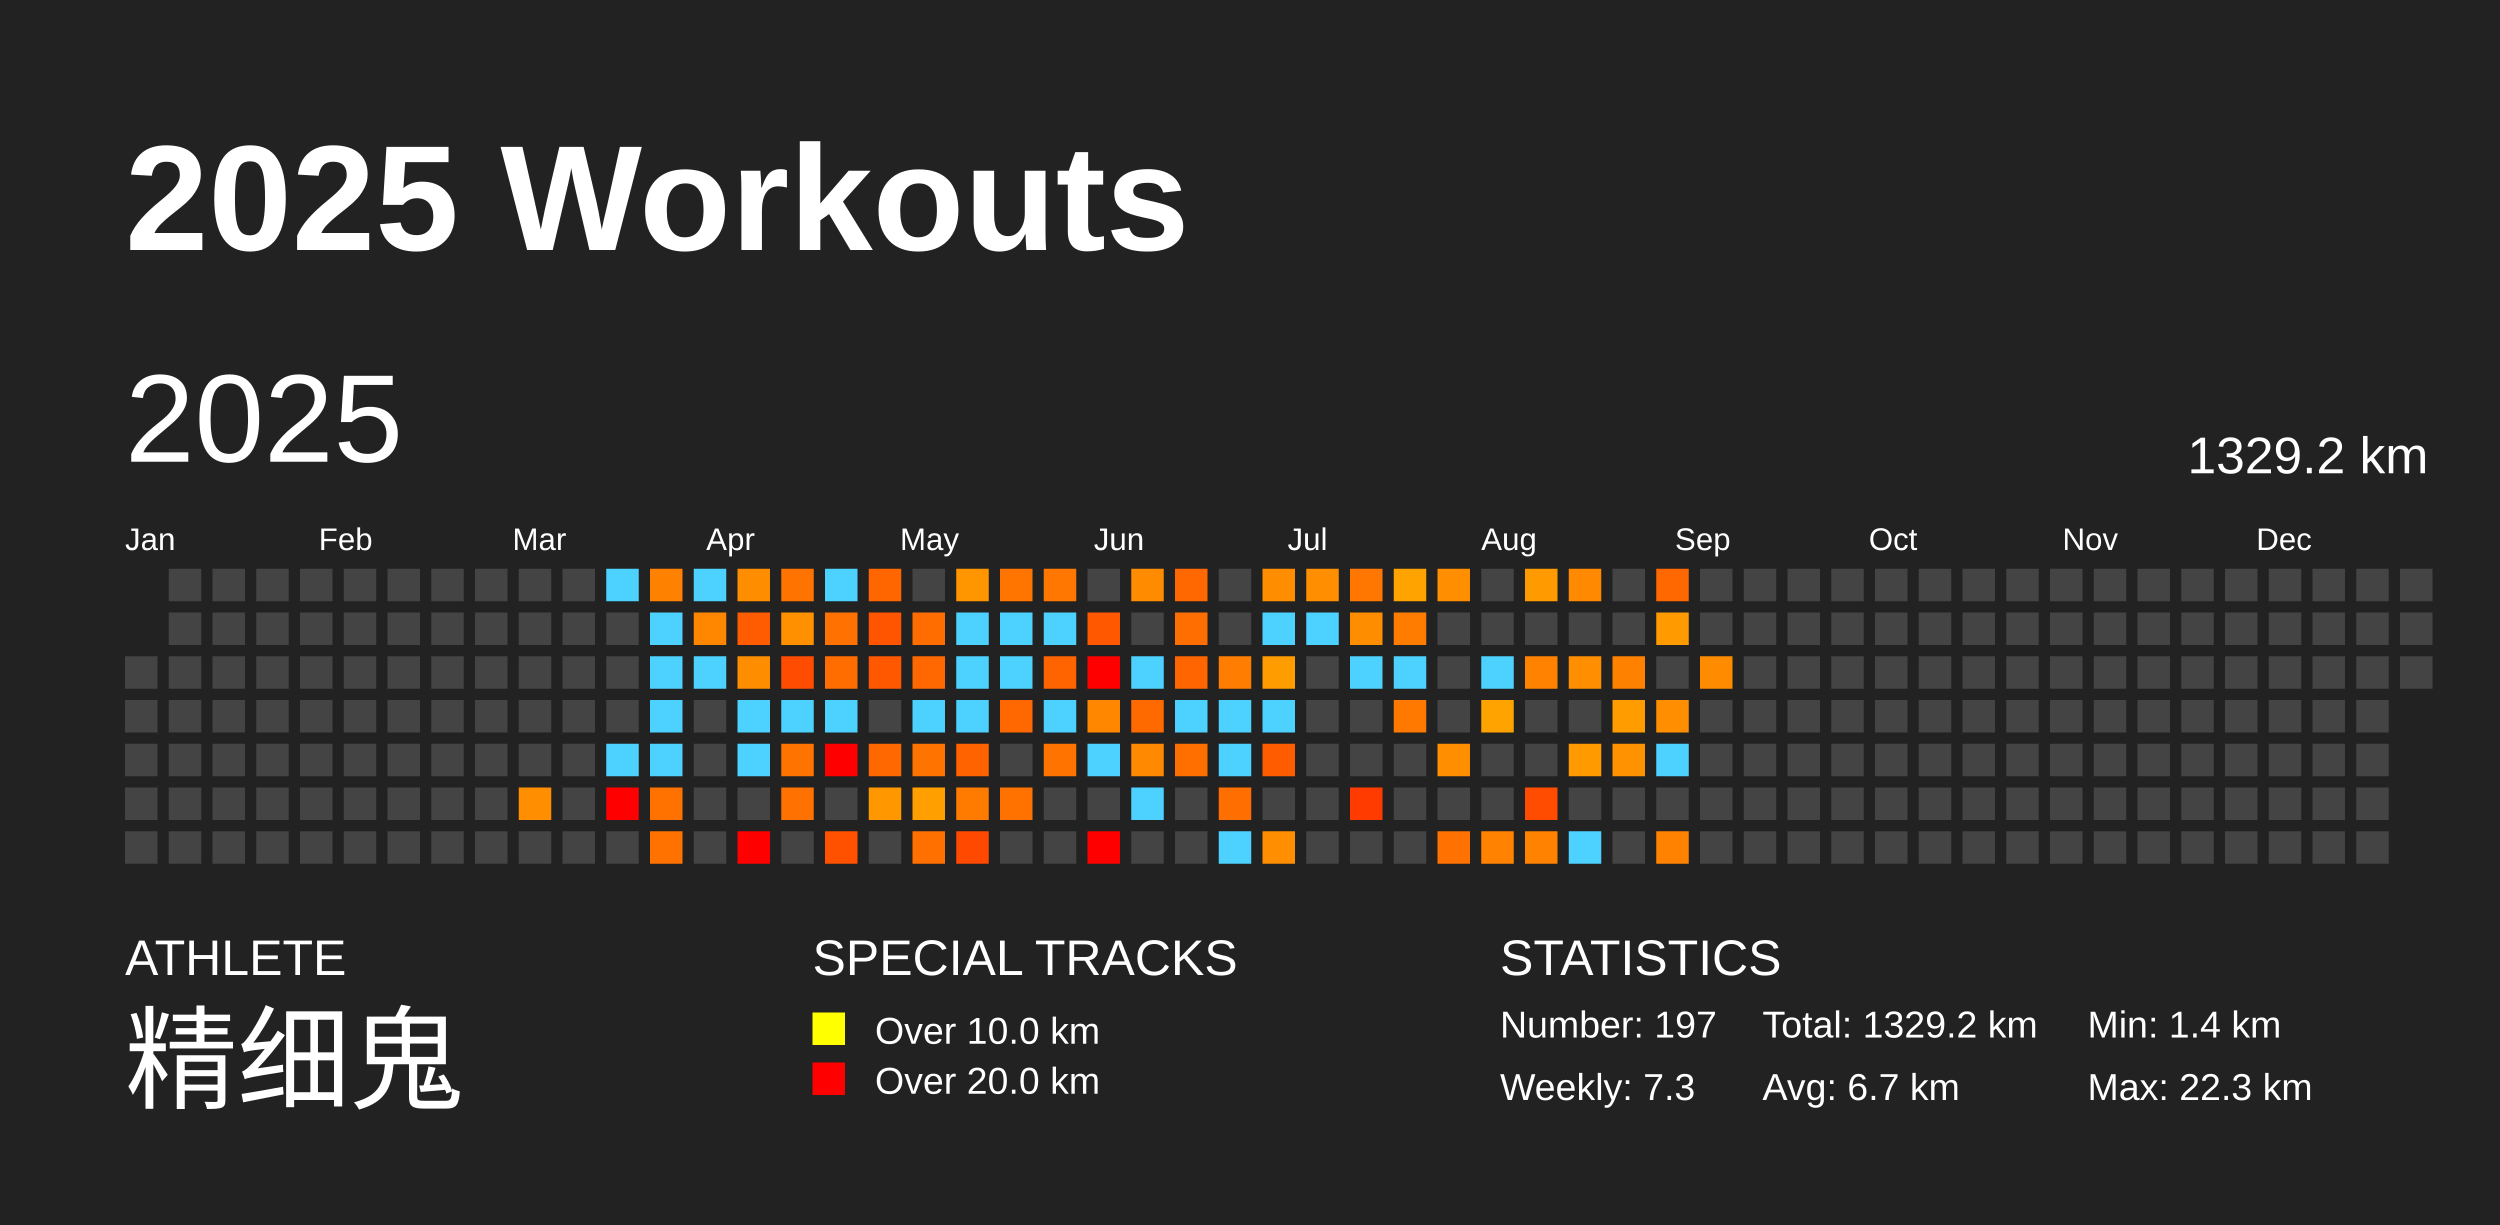
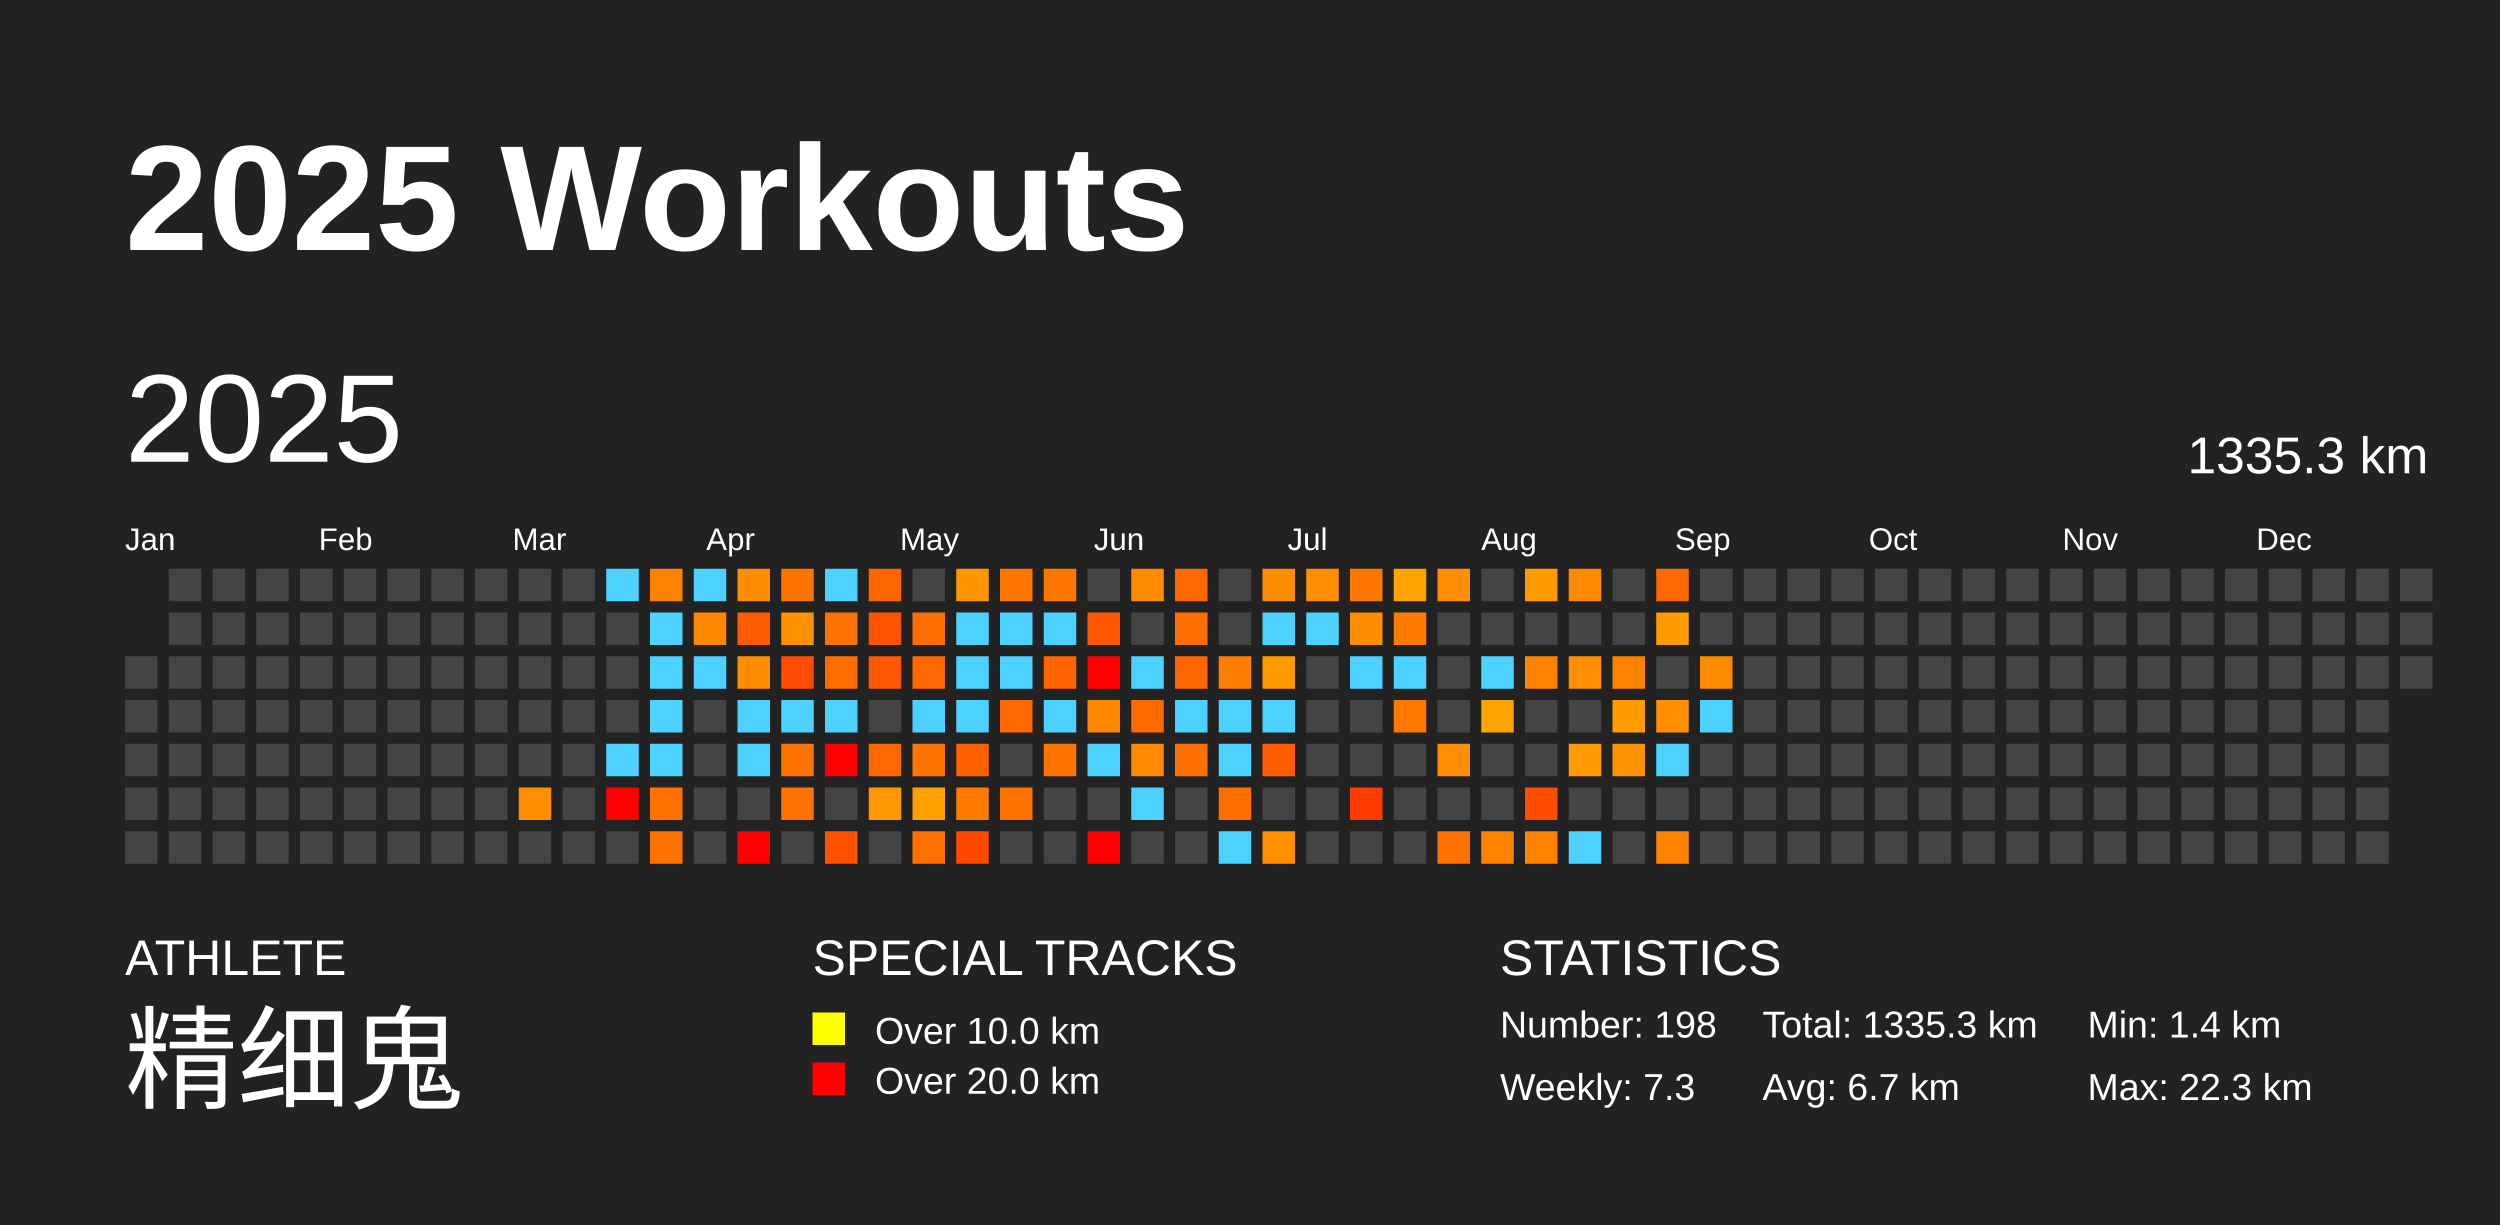
<svg xmlns="http://www.w3.org/2000/svg" baseProfile="full" height="98mm" version="1.1" viewBox="0,0,200,98" width="200mm">
  <defs />
  <rect fill="#222222" height="98" width="200" x="0" y="0" />
  <text fill="#FFFFFF" style="font-size:12px; font-family:Arial; font-weight:bold;" x="10" y="20">2025 Workouts</text>
  <text fill="#FFFFFF" style="font-size:4px; font-family:Arial" x="10" y="78">ATHLETE</text>
  <text fill="#FFFFFF" style="font-size:9px; font-family:Arial" x="10" y="88">精细鬼</text>
  <text fill="#FFFFFF" style="font-size:4px; font-family:Arial" x="65" y="78">SPECIAL TRACKS</text>
  <rect fill="yellow" height="2.6" width="2.6" x="65" y="81" />
  <text fill="#FFFFFF" style="font-size:3px; font-family:Arial" x="70" y="83.5">Over 10.0 km</text>
  <rect fill="red" height="2.6" width="2.6" x="65" y="85" />
  <text fill="#FFFFFF" style="font-size:3px; font-family:Arial" x="70" y="87.5">Over 20.0 km</text>
  <text fill="#FFFFFF" style="font-size:4px; font-family:Arial" x="120" y="78">STATISTICS</text>
-   <text fill="#FFFFFF" style="font-size:3px; font-family:Arial" x="120" y="83">Number: 197</text>
+   <text fill="#FFFFFF" style="font-size:3px; font-family:Arial" x="120" y="83">Number: 198</text>
  <text fill="#FFFFFF" style="font-size:3px; font-family:Arial" x="120" y="88">Weekly: 7.3</text>
-   <text fill="#FFFFFF" style="font-size:3px; font-family:Arial" x="141" y="83">Total: 1329.2 km</text>
+   <text fill="#FFFFFF" style="font-size:3px; font-family:Arial" x="141" y="83">Total: 1335.3 km</text>
  <text fill="#FFFFFF" style="font-size:3px; font-family:Arial" x="141" y="88">Avg: 6.7 km</text>
  <text fill="#FFFFFF" style="font-size:3px; font-family:Arial" x="167" y="83">Min: 1.4 km</text>
  <text fill="#FFFFFF" style="font-size:3px; font-family:Arial" x="167" y="88">Max: 22.3 km</text>
  <text dominant-baseline="hanging" fill="#FFFFFF" style="font-size:10.0px; font-family:Arial;" x="10" y="30">2025</text>
-   <text dominant-baseline="hanging" fill="#FFFFFF" style="font-size:4.125px; font-family:Arial;" x="175" y="35">1329.2 km</text>
+   <text dominant-baseline="hanging" fill="#FFFFFF" style="font-size:4.125px; font-family:Arial;" x="175" y="35">1335.3 km</text>
  <text fill="#FFFFFF" style="font-size:2.5px; font-family:Arial" x="10.0" y="44">Jan</text>
  <text fill="#FFFFFF" style="font-size:2.5px; font-family:Arial" x="25.5" y="44">Feb</text>
  <text fill="#FFFFFF" style="font-size:2.5px; font-family:Arial" x="41.0" y="44">Mar</text>
  <text fill="#FFFFFF" style="font-size:2.5px; font-family:Arial" x="56.5" y="44">Apr</text>
  <text fill="#FFFFFF" style="font-size:2.5px; font-family:Arial" x="72.0" y="44">May</text>
  <text fill="#FFFFFF" style="font-size:2.5px; font-family:Arial" x="87.5" y="44">Jun</text>
  <text fill="#FFFFFF" style="font-size:2.5px; font-family:Arial" x="103.0" y="44">Jul</text>
  <text fill="#FFFFFF" style="font-size:2.5px; font-family:Arial" x="118.5" y="44">Aug</text>
  <text fill="#FFFFFF" style="font-size:2.5px; font-family:Arial" x="134.0" y="44">Sep</text>
  <text fill="#FFFFFF" style="font-size:2.5px; font-family:Arial" x="149.5" y="44">Oct</text>
  <text fill="#FFFFFF" style="font-size:2.5px; font-family:Arial" x="165.0" y="44">Nov</text>
  <text fill="#FFFFFF" style="font-size:2.5px; font-family:Arial" x="180.5" y="44">Dec</text>
  <rect fill="#444444" height="2.6" width="2.6" x="10.0" y="52.5" />
  <rect fill="#444444" height="2.6" width="2.6" x="10.0" y="56.0" />
  <rect fill="#444444" height="2.6" width="2.6" x="10.0" y="59.5" />
  <rect fill="#444444" height="2.6" width="2.6" x="10.0" y="63.0" />
  <rect fill="#444444" height="2.6" width="2.6" x="10.0" y="66.5" />
  <rect fill="#444444" height="2.6" width="2.6" x="13.5" y="45.5" />
  <rect fill="#444444" height="2.6" width="2.6" x="13.5" y="49.0" />
  <rect fill="#444444" height="2.6" width="2.6" x="13.5" y="52.5" />
  <rect fill="#444444" height="2.6" width="2.6" x="13.5" y="56.0" />
  <rect fill="#444444" height="2.6" width="2.6" x="13.5" y="59.5" />
  <rect fill="#444444" height="2.6" width="2.6" x="13.5" y="63.0" />
  <rect fill="#444444" height="2.6" width="2.6" x="13.5" y="66.5" />
  <rect fill="#444444" height="2.6" width="2.6" x="17.0" y="45.5" />
  <rect fill="#444444" height="2.6" width="2.6" x="17.0" y="49.0" />
  <rect fill="#444444" height="2.6" width="2.6" x="17.0" y="52.5" />
  <rect fill="#444444" height="2.6" width="2.6" x="17.0" y="56.0" />
  <rect fill="#444444" height="2.6" width="2.6" x="17.0" y="59.5" />
  <rect fill="#444444" height="2.6" width="2.6" x="17.0" y="63.0" />
  <rect fill="#444444" height="2.6" width="2.6" x="17.0" y="66.5" />
  <rect fill="#444444" height="2.6" width="2.6" x="20.5" y="45.5" />
  <rect fill="#444444" height="2.6" width="2.6" x="20.5" y="49.0" />
  <rect fill="#444444" height="2.6" width="2.6" x="20.5" y="52.5" />
  <rect fill="#444444" height="2.6" width="2.6" x="20.5" y="56.0" />
  <rect fill="#444444" height="2.6" width="2.6" x="20.5" y="59.5" />
  <rect fill="#444444" height="2.6" width="2.6" x="20.5" y="63.0" />
  <rect fill="#444444" height="2.6" width="2.6" x="20.5" y="66.5" />
  <rect fill="#444444" height="2.6" width="2.6" x="24.0" y="45.5" />
  <rect fill="#444444" height="2.6" width="2.6" x="24.0" y="49.0" />
  <rect fill="#444444" height="2.6" width="2.6" x="24.0" y="52.5" />
  <rect fill="#444444" height="2.6" width="2.6" x="24.0" y="56.0" />
  <rect fill="#444444" height="2.6" width="2.6" x="24.0" y="59.5" />
  <rect fill="#444444" height="2.6" width="2.6" x="24.0" y="63.0" />
  <rect fill="#444444" height="2.6" width="2.6" x="24.0" y="66.5" />
  <rect fill="#444444" height="2.6" width="2.6" x="27.5" y="45.5" />
  <rect fill="#444444" height="2.6" width="2.6" x="27.5" y="49.0" />
  <rect fill="#444444" height="2.6" width="2.6" x="27.5" y="52.5" />
  <rect fill="#444444" height="2.6" width="2.6" x="27.5" y="56.0" />
  <rect fill="#444444" height="2.6" width="2.6" x="27.5" y="59.5" />
  <rect fill="#444444" height="2.6" width="2.6" x="27.5" y="63.0" />
  <rect fill="#444444" height="2.6" width="2.6" x="27.5" y="66.5" />
  <rect fill="#444444" height="2.6" width="2.6" x="31.0" y="45.5" />
  <rect fill="#444444" height="2.6" width="2.6" x="31.0" y="49.0" />
  <rect fill="#444444" height="2.6" width="2.6" x="31.0" y="52.5" />
  <rect fill="#444444" height="2.6" width="2.6" x="31.0" y="56.0" />
  <rect fill="#444444" height="2.6" width="2.6" x="31.0" y="59.5" />
  <rect fill="#444444" height="2.6" width="2.6" x="31.0" y="63.0" />
  <rect fill="#444444" height="2.6" width="2.6" x="31.0" y="66.5" />
  <rect fill="#444444" height="2.6" width="2.6" x="34.5" y="45.5" />
  <rect fill="#444444" height="2.6" width="2.6" x="34.5" y="49.0" />
  <rect fill="#444444" height="2.6" width="2.6" x="34.5" y="52.5" />
  <rect fill="#444444" height="2.6" width="2.6" x="34.5" y="56.0" />
  <rect fill="#444444" height="2.6" width="2.6" x="34.5" y="59.5" />
  <rect fill="#444444" height="2.6" width="2.6" x="34.5" y="63.0" />
  <rect fill="#444444" height="2.6" width="2.6" x="34.5" y="66.5" />
  <rect fill="#444444" height="2.6" width="2.6" x="38.0" y="45.5" />
  <rect fill="#444444" height="2.6" width="2.6" x="38.0" y="49.0" />
  <rect fill="#444444" height="2.6" width="2.6" x="38.0" y="52.5" />
  <rect fill="#444444" height="2.6" width="2.6" x="38.0" y="56.0" />
  <rect fill="#444444" height="2.6" width="2.6" x="38.0" y="59.5" />
  <rect fill="#444444" height="2.6" width="2.6" x="38.0" y="63.0" />
  <rect fill="#444444" height="2.6" width="2.6" x="38.0" y="66.5" />
  <rect fill="#444444" height="2.6" width="2.6" x="41.5" y="45.5" />
  <rect fill="#444444" height="2.6" width="2.6" x="41.5" y="49.0" />
  <rect fill="#444444" height="2.6" width="2.6" x="41.5" y="52.5" />
  <rect fill="#444444" height="2.6" width="2.6" x="41.5" y="56.0" />
  <rect fill="#444444" height="2.6" width="2.6" x="41.5" y="59.5" />
  <rect fill="#ff8e00" height="2.6" width="2.6" x="41.5" y="63.0" />
  <rect fill="#444444" height="2.6" width="2.6" x="41.5" y="66.5" />
  <rect fill="#444444" height="2.6" width="2.6" x="45.0" y="45.5" />
  <rect fill="#444444" height="2.6" width="2.6" x="45.0" y="49.0" />
  <rect fill="#444444" height="2.6" width="2.6" x="45.0" y="52.5" />
  <rect fill="#444444" height="2.6" width="2.6" x="45.0" y="56.0" />
  <rect fill="#444444" height="2.6" width="2.6" x="45.0" y="59.5" />
  <rect fill="#444444" height="2.6" width="2.6" x="45.0" y="63.0" />
  <rect fill="#444444" height="2.6" width="2.6" x="45.0" y="66.5" />
  <rect fill="#4dd2ff" height="2.6" width="2.6" x="48.5" y="45.5" />
  <rect fill="#444444" height="2.6" width="2.6" x="48.5" y="49.0" />
  <rect fill="#444444" height="2.6" width="2.6" x="48.5" y="52.5" />
  <rect fill="#444444" height="2.6" width="2.6" x="48.5" y="56.0" />
  <rect fill="#4dd2ff" height="2.6" width="2.6" x="48.5" y="59.5" />
  <rect fill="red" height="2.6" width="2.6" x="48.5" y="63.0" />
  <rect fill="#444444" height="2.6" width="2.6" x="48.5" y="66.5" />
  <rect fill="#ff8100" height="2.6" width="2.6" x="52.0" y="45.5" />
  <rect fill="#4dd2ff" height="2.6" width="2.6" x="52.0" y="49.0" />
  <rect fill="#4dd2ff" height="2.6" width="2.6" x="52.0" y="52.5" />
  <rect fill="#4dd2ff" height="2.6" width="2.6" x="52.0" y="56.0" />
  <rect fill="#4dd2ff" height="2.6" width="2.6" x="52.0" y="59.5" />
  <rect fill="#ff7200" height="2.6" width="2.6" x="52.0" y="63.0" />
  <rect fill="#ff7200" height="2.6" width="2.6" x="52.0" y="66.5" />
  <rect fill="#4dd2ff" height="2.6" width="2.6" x="55.5" y="45.5" />
  <rect fill="#ff8700" height="2.6" width="2.6" x="55.5" y="49.0" />
  <rect fill="#4dd2ff" height="2.6" width="2.6" x="55.5" y="52.5" />
  <rect fill="#444444" height="2.6" width="2.6" x="55.5" y="56.0" />
  <rect fill="#444444" height="2.6" width="2.6" x="55.5" y="59.5" />
  <rect fill="#444444" height="2.6" width="2.6" x="55.5" y="63.0" />
  <rect fill="#444444" height="2.6" width="2.6" x="55.5" y="66.5" />
  <rect fill="#ff8d00" height="2.6" width="2.6" x="59.0" y="45.5" />
  <rect fill="#ff5b00" height="2.6" width="2.6" x="59.0" y="49.0" />
  <rect fill="#ff8d00" height="2.6" width="2.6" x="59.0" y="52.5" />
  <rect fill="#4dd2ff" height="2.6" width="2.6" x="59.0" y="56.0" />
  <rect fill="#4dd2ff" height="2.6" width="2.6" x="59.0" y="59.5" />
  <rect fill="#444444" height="2.6" width="2.6" x="59.0" y="63.0" />
  <rect fill="red" height="2.6" width="2.6" x="59.0" y="66.5" />
  <rect fill="#ff7400" height="2.6" width="2.6" x="62.5" y="45.5" />
  <rect fill="#ff9100" height="2.6" width="2.6" x="62.5" y="49.0" />
  <rect fill="#ff4c00" height="2.6" width="2.6" x="62.5" y="52.5" />
  <rect fill="#4dd2ff" height="2.6" width="2.6" x="62.5" y="56.0" />
  <rect fill="#ff7400" height="2.6" width="2.6" x="62.5" y="59.5" />
  <rect fill="#ff7100" height="2.6" width="2.6" x="62.5" y="63.0" />
  <rect fill="#444444" height="2.6" width="2.6" x="62.5" y="66.5" />
  <rect fill="#4dd2ff" height="2.6" width="2.6" x="66.0" y="45.5" />
  <rect fill="#ff7100" height="2.6" width="2.6" x="66.0" y="49.0" />
  <rect fill="#ff6d00" height="2.6" width="2.6" x="66.0" y="52.5" />
  <rect fill="#4dd2ff" height="2.6" width="2.6" x="66.0" y="56.0" />
  <rect fill="red" height="2.6" width="2.6" x="66.0" y="59.5" />
  <rect fill="#444444" height="2.6" width="2.6" x="66.0" y="63.0" />
  <rect fill="#ff5100" height="2.6" width="2.6" x="66.0" y="66.5" />
  <rect fill="#ff6600" height="2.6" width="2.6" x="69.5" y="45.5" />
  <rect fill="#ff5400" height="2.6" width="2.6" x="69.5" y="49.0" />
  <rect fill="#ff5800" height="2.6" width="2.6" x="69.5" y="52.5" />
  <rect fill="#444444" height="2.6" width="2.6" x="69.5" y="56.0" />
  <rect fill="#ff6700" height="2.6" width="2.6" x="69.5" y="59.5" />
  <rect fill="#ff9800" height="2.6" width="2.6" x="69.5" y="63.0" />
  <rect fill="#444444" height="2.6" width="2.6" x="69.5" y="66.5" />
  <rect fill="#444444" height="2.6" width="2.6" x="73.0" y="45.5" />
  <rect fill="#ff6c00" height="2.6" width="2.6" x="73.0" y="49.0" />
  <rect fill="#ff6800" height="2.6" width="2.6" x="73.0" y="52.5" />
  <rect fill="#4dd2ff" height="2.6" width="2.6" x="73.0" y="56.0" />
  <rect fill="#ff7300" height="2.6" width="2.6" x="73.0" y="59.5" />
  <rect fill="#ffa000" height="2.6" width="2.6" x="73.0" y="63.0" />
  <rect fill="#ff7000" height="2.6" width="2.6" x="73.0" y="66.5" />
  <rect fill="#ff9600" height="2.6" width="2.6" x="76.5" y="45.5" />
  <rect fill="#4dd2ff" height="2.6" width="2.6" x="76.5" y="49.0" />
  <rect fill="#4dd2ff" height="2.6" width="2.6" x="76.5" y="52.5" />
  <rect fill="#4dd2ff" height="2.6" width="2.6" x="76.5" y="56.0" />
  <rect fill="#ff6300" height="2.6" width="2.6" x="76.5" y="59.5" />
  <rect fill="#ff7b00" height="2.6" width="2.6" x="76.5" y="63.0" />
  <rect fill="#ff4800" height="2.6" width="2.6" x="76.5" y="66.5" />
  <rect fill="#ff7500" height="2.6" width="2.6" x="80.0" y="45.5" />
  <rect fill="#4dd2ff" height="2.6" width="2.6" x="80.0" y="49.0" />
  <rect fill="#4dd2ff" height="2.6" width="2.6" x="80.0" y="52.5" />
  <rect fill="#ff6800" height="2.6" width="2.6" x="80.0" y="56.0" />
  <rect fill="#444444" height="2.6" width="2.6" x="80.0" y="59.5" />
  <rect fill="#ff7200" height="2.6" width="2.6" x="80.0" y="63.0" />
  <rect fill="#444444" height="2.6" width="2.6" x="80.0" y="66.5" />
  <rect fill="#ff7600" height="2.6" width="2.6" x="83.5" y="45.5" />
  <rect fill="#4dd2ff" height="2.6" width="2.6" x="83.5" y="49.0" />
  <rect fill="#ff6400" height="2.6" width="2.6" x="83.5" y="52.5" />
  <rect fill="#4dd2ff" height="2.6" width="2.6" x="83.5" y="56.0" />
  <rect fill="#ff7300" height="2.6" width="2.6" x="83.5" y="59.5" />
  <rect fill="#444444" height="2.6" width="2.6" x="83.5" y="63.0" />
  <rect fill="#444444" height="2.6" width="2.6" x="83.5" y="66.5" />
  <rect fill="#444444" height="2.6" width="2.6" x="87.0" y="45.5" />
  <rect fill="#ff5800" height="2.6" width="2.6" x="87.0" y="49.0" />
  <rect fill="red" height="2.6" width="2.6" x="87.0" y="52.5" />
  <rect fill="#ff8700" height="2.6" width="2.6" x="87.0" y="56.0" />
  <rect fill="#4dd2ff" height="2.6" width="2.6" x="87.0" y="59.5" />
  <rect fill="#444444" height="2.6" width="2.6" x="87.0" y="63.0" />
  <rect fill="red" height="2.6" width="2.6" x="87.0" y="66.5" />
  <rect fill="#ff8c00" height="2.6" width="2.6" x="90.5" y="45.5" />
  <rect fill="#444444" height="2.6" width="2.6" x="90.5" y="49.0" />
  <rect fill="#4dd2ff" height="2.6" width="2.6" x="90.5" y="52.5" />
  <rect fill="#ff6a00" height="2.6" width="2.6" x="90.5" y="56.0" />
  <rect fill="#ff8900" height="2.6" width="2.6" x="90.5" y="59.5" />
  <rect fill="#4dd2ff" height="2.6" width="2.6" x="90.5" y="63.0" />
  <rect fill="#444444" height="2.6" width="2.6" x="90.5" y="66.5" />
  <rect fill="#ff6700" height="2.6" width="2.6" x="94.0" y="45.5" />
  <rect fill="#ff6e00" height="2.6" width="2.6" x="94.0" y="49.0" />
  <rect fill="#ff6500" height="2.6" width="2.6" x="94.0" y="52.5" />
  <rect fill="#4dd2ff" height="2.6" width="2.6" x="94.0" y="56.0" />
  <rect fill="#ff6f00" height="2.6" width="2.6" x="94.0" y="59.5" />
  <rect fill="#444444" height="2.6" width="2.6" x="94.0" y="63.0" />
  <rect fill="#444444" height="2.6" width="2.6" x="94.0" y="66.5" />
  <rect fill="#444444" height="2.6" width="2.6" x="97.5" y="45.5" />
  <rect fill="#444444" height="2.6" width="2.6" x="97.5" y="49.0" />
  <rect fill="#ff7d00" height="2.6" width="2.6" x="97.5" y="52.5" />
  <rect fill="#4dd2ff" height="2.6" width="2.6" x="97.5" y="56.0" />
  <rect fill="#4dd2ff" height="2.6" width="2.6" x="97.5" y="59.5" />
  <rect fill="#ff6e00" height="2.6" width="2.6" x="97.5" y="63.0" />
  <rect fill="#4dd2ff" height="2.6" width="2.6" x="97.5" y="66.5" />
  <rect fill="#ff8d00" height="2.6" width="2.6" x="101.0" y="45.5" />
  <rect fill="#4dd2ff" height="2.6" width="2.6" x="101.0" y="49.0" />
  <rect fill="#ff9c00" height="2.6" width="2.6" x="101.0" y="52.5" />
  <rect fill="#4dd2ff" height="2.6" width="2.6" x="101.0" y="56.0" />
  <rect fill="#ff5c00" height="2.6" width="2.6" x="101.0" y="59.5" />
  <rect fill="#444444" height="2.6" width="2.6" x="101.0" y="63.0" />
  <rect fill="#ff8f00" height="2.6" width="2.6" x="101.0" y="66.5" />
  <rect fill="#ff8f00" height="2.6" width="2.6" x="104.5" y="45.5" />
  <rect fill="#4dd2ff" height="2.6" width="2.6" x="104.5" y="49.0" />
  <rect fill="#444444" height="2.6" width="2.6" x="104.5" y="52.5" />
  <rect fill="#444444" height="2.6" width="2.6" x="104.5" y="56.0" />
  <rect fill="#444444" height="2.6" width="2.6" x="104.5" y="59.5" />
  <rect fill="#444444" height="2.6" width="2.6" x="104.5" y="63.0" />
  <rect fill="#444444" height="2.6" width="2.6" x="104.5" y="66.5" />
  <rect fill="#ff7700" height="2.6" width="2.6" x="108.0" y="45.5" />
  <rect fill="#ff8d00" height="2.6" width="2.6" x="108.0" y="49.0" />
  <rect fill="#4dd2ff" height="2.6" width="2.6" x="108.0" y="52.5" />
  <rect fill="#444444" height="2.6" width="2.6" x="108.0" y="56.0" />
  <rect fill="#444444" height="2.6" width="2.6" x="108.0" y="59.5" />
  <rect fill="#ff3b00" height="2.6" width="2.6" x="108.0" y="63.0" />
  <rect fill="#444444" height="2.6" width="2.6" x="108.0" y="66.5" />
  <rect fill="#ffa300" height="2.6" width="2.6" x="111.5" y="45.5" />
  <rect fill="#ff7c00" height="2.6" width="2.6" x="111.5" y="49.0" />
  <rect fill="#4dd2ff" height="2.6" width="2.6" x="111.5" y="52.5" />
  <rect fill="#ff7900" height="2.6" width="2.6" x="111.5" y="56.0" />
  <rect fill="#444444" height="2.6" width="2.6" x="111.5" y="59.5" />
  <rect fill="#444444" height="2.6" width="2.6" x="111.5" y="63.0" />
  <rect fill="#444444" height="2.6" width="2.6" x="111.5" y="66.5" />
  <rect fill="#ff8e00" height="2.6" width="2.6" x="115.0" y="45.5" />
  <rect fill="#444444" height="2.6" width="2.6" x="115.0" y="49.0" />
  <rect fill="#444444" height="2.6" width="2.6" x="115.0" y="52.5" />
  <rect fill="#444444" height="2.6" width="2.6" x="115.0" y="56.0" />
  <rect fill="#ff8e00" height="2.6" width="2.6" x="115.0" y="59.5" />
  <rect fill="#444444" height="2.6" width="2.6" x="115.0" y="63.0" />
  <rect fill="#ff7100" height="2.6" width="2.6" x="115.0" y="66.5" />
  <rect fill="#444444" height="2.6" width="2.6" x="118.5" y="45.5" />
  <rect fill="#444444" height="2.6" width="2.6" x="118.5" y="49.0" />
  <rect fill="#4dd2ff" height="2.6" width="2.6" x="118.5" y="52.5" />
  <rect fill="#ffa300" height="2.6" width="2.6" x="118.5" y="56.0" />
  <rect fill="#444444" height="2.6" width="2.6" x="118.5" y="59.5" />
  <rect fill="#444444" height="2.6" width="2.6" x="118.5" y="63.0" />
  <rect fill="#ff8300" height="2.6" width="2.6" x="118.5" y="66.5" />
  <rect fill="#ff9b00" height="2.6" width="2.6" x="122.0" y="45.5" />
  <rect fill="#444444" height="2.6" width="2.6" x="122.0" y="49.0" />
  <rect fill="#ff8300" height="2.6" width="2.6" x="122.0" y="52.5" />
  <rect fill="#444444" height="2.6" width="2.6" x="122.0" y="56.0" />
  <rect fill="#444444" height="2.6" width="2.6" x="122.0" y="59.5" />
  <rect fill="#ff4c00" height="2.6" width="2.6" x="122.0" y="63.0" />
  <rect fill="#ff8200" height="2.6" width="2.6" x="122.0" y="66.5" />
  <rect fill="#ff8900" height="2.6" width="2.6" x="125.5" y="45.5" />
  <rect fill="#444444" height="2.6" width="2.6" x="125.5" y="49.0" />
  <rect fill="#ff8f00" height="2.6" width="2.6" x="125.5" y="52.5" />
  <rect fill="#444444" height="2.6" width="2.6" x="125.5" y="56.0" />
  <rect fill="#ff9b00" height="2.6" width="2.6" x="125.5" y="59.5" />
  <rect fill="#444444" height="2.6" width="2.6" x="125.5" y="63.0" />
  <rect fill="#4dd2ff" height="2.6" width="2.6" x="125.5" y="66.5" />
  <rect fill="#444444" height="2.6" width="2.6" x="129.0" y="45.5" />
  <rect fill="#444444" height="2.6" width="2.6" x="129.0" y="49.0" />
  <rect fill="#ff8100" height="2.6" width="2.6" x="129.0" y="52.5" />
  <rect fill="#ff9c00" height="2.6" width="2.6" x="129.0" y="56.0" />
  <rect fill="#ff9200" height="2.6" width="2.6" x="129.0" y="59.5" />
  <rect fill="#444444" height="2.6" width="2.6" x="129.0" y="63.0" />
  <rect fill="#444444" height="2.6" width="2.6" x="129.0" y="66.5" />
  <rect fill="#ff6800" height="2.6" width="2.6" x="132.5" y="45.5" />
  <rect fill="#ff9a00" height="2.6" width="2.6" x="132.5" y="49.0" />
  <rect fill="#444444" height="2.6" width="2.6" x="132.5" y="52.5" />
  <rect fill="#ff8f00" height="2.6" width="2.6" x="132.5" y="56.0" />
  <rect fill="#4dd2ff" height="2.6" width="2.6" x="132.5" y="59.5" />
  <rect fill="#444444" height="2.6" width="2.6" x="132.5" y="63.0" />
  <rect fill="#ff8300" height="2.6" width="2.6" x="132.5" y="66.5" />
  <rect fill="#444444" height="2.6" width="2.6" x="136.0" y="45.5" />
  <rect fill="#444444" height="2.6" width="2.6" x="136.0" y="49.0" />
  <rect fill="#ff8b00" height="2.6" width="2.6" x="136.0" y="52.5" />
-   <rect fill="#444444" height="2.6" width="2.6" x="136.0" y="56.0" />
+   <rect fill="#4dd2ff" height="2.6" width="2.6" x="136.0" y="56.0" />
  <rect fill="#444444" height="2.6" width="2.6" x="136.0" y="59.5" />
  <rect fill="#444444" height="2.6" width="2.6" x="136.0" y="63.0" />
  <rect fill="#444444" height="2.6" width="2.6" x="136.0" y="66.5" />
  <rect fill="#444444" height="2.6" width="2.6" x="139.5" y="45.5" />
  <rect fill="#444444" height="2.6" width="2.6" x="139.5" y="49.0" />
  <rect fill="#444444" height="2.6" width="2.6" x="139.5" y="52.5" />
  <rect fill="#444444" height="2.6" width="2.6" x="139.5" y="56.0" />
  <rect fill="#444444" height="2.6" width="2.6" x="139.5" y="59.5" />
  <rect fill="#444444" height="2.6" width="2.6" x="139.5" y="63.0" />
  <rect fill="#444444" height="2.6" width="2.6" x="139.5" y="66.5" />
  <rect fill="#444444" height="2.6" width="2.6" x="143.0" y="45.5" />
  <rect fill="#444444" height="2.6" width="2.6" x="143.0" y="49.0" />
  <rect fill="#444444" height="2.6" width="2.6" x="143.0" y="52.5" />
  <rect fill="#444444" height="2.6" width="2.6" x="143.0" y="56.0" />
  <rect fill="#444444" height="2.6" width="2.6" x="143.0" y="59.5" />
  <rect fill="#444444" height="2.6" width="2.6" x="143.0" y="63.0" />
  <rect fill="#444444" height="2.6" width="2.6" x="143.0" y="66.5" />
  <rect fill="#444444" height="2.6" width="2.6" x="146.5" y="45.5" />
  <rect fill="#444444" height="2.6" width="2.6" x="146.5" y="49.0" />
  <rect fill="#444444" height="2.6" width="2.6" x="146.5" y="52.5" />
  <rect fill="#444444" height="2.6" width="2.6" x="146.5" y="56.0" />
  <rect fill="#444444" height="2.6" width="2.6" x="146.5" y="59.5" />
  <rect fill="#444444" height="2.6" width="2.6" x="146.5" y="63.0" />
  <rect fill="#444444" height="2.6" width="2.6" x="146.5" y="66.5" />
  <rect fill="#444444" height="2.6" width="2.6" x="150.0" y="45.5" />
  <rect fill="#444444" height="2.6" width="2.6" x="150.0" y="49.0" />
  <rect fill="#444444" height="2.6" width="2.6" x="150.0" y="52.5" />
  <rect fill="#444444" height="2.6" width="2.6" x="150.0" y="56.0" />
  <rect fill="#444444" height="2.6" width="2.6" x="150.0" y="59.5" />
  <rect fill="#444444" height="2.6" width="2.6" x="150.0" y="63.0" />
  <rect fill="#444444" height="2.6" width="2.6" x="150.0" y="66.5" />
  <rect fill="#444444" height="2.6" width="2.6" x="153.5" y="45.5" />
  <rect fill="#444444" height="2.6" width="2.6" x="153.5" y="49.0" />
  <rect fill="#444444" height="2.6" width="2.6" x="153.5" y="52.5" />
  <rect fill="#444444" height="2.6" width="2.6" x="153.5" y="56.0" />
  <rect fill="#444444" height="2.6" width="2.6" x="153.5" y="59.5" />
  <rect fill="#444444" height="2.6" width="2.6" x="153.5" y="63.0" />
  <rect fill="#444444" height="2.6" width="2.6" x="153.5" y="66.5" />
  <rect fill="#444444" height="2.6" width="2.6" x="157.0" y="45.5" />
  <rect fill="#444444" height="2.6" width="2.6" x="157.0" y="49.0" />
  <rect fill="#444444" height="2.6" width="2.6" x="157.0" y="52.5" />
  <rect fill="#444444" height="2.6" width="2.6" x="157.0" y="56.0" />
  <rect fill="#444444" height="2.6" width="2.6" x="157.0" y="59.5" />
  <rect fill="#444444" height="2.6" width="2.6" x="157.0" y="63.0" />
  <rect fill="#444444" height="2.6" width="2.6" x="157.0" y="66.5" />
  <rect fill="#444444" height="2.6" width="2.6" x="160.5" y="45.5" />
  <rect fill="#444444" height="2.6" width="2.6" x="160.5" y="49.0" />
  <rect fill="#444444" height="2.6" width="2.6" x="160.5" y="52.5" />
  <rect fill="#444444" height="2.6" width="2.6" x="160.5" y="56.0" />
  <rect fill="#444444" height="2.6" width="2.6" x="160.5" y="59.5" />
  <rect fill="#444444" height="2.6" width="2.6" x="160.5" y="63.0" />
  <rect fill="#444444" height="2.6" width="2.6" x="160.5" y="66.5" />
  <rect fill="#444444" height="2.6" width="2.6" x="164.0" y="45.5" />
  <rect fill="#444444" height="2.6" width="2.6" x="164.0" y="49.0" />
  <rect fill="#444444" height="2.6" width="2.6" x="164.0" y="52.5" />
  <rect fill="#444444" height="2.6" width="2.6" x="164.0" y="56.0" />
  <rect fill="#444444" height="2.6" width="2.6" x="164.0" y="59.5" />
  <rect fill="#444444" height="2.6" width="2.6" x="164.0" y="63.0" />
  <rect fill="#444444" height="2.6" width="2.6" x="164.0" y="66.5" />
  <rect fill="#444444" height="2.6" width="2.6" x="167.5" y="45.5" />
  <rect fill="#444444" height="2.6" width="2.6" x="167.5" y="49.0" />
  <rect fill="#444444" height="2.6" width="2.6" x="167.5" y="52.5" />
  <rect fill="#444444" height="2.6" width="2.6" x="167.5" y="56.0" />
  <rect fill="#444444" height="2.6" width="2.6" x="167.5" y="59.5" />
  <rect fill="#444444" height="2.6" width="2.6" x="167.5" y="63.0" />
  <rect fill="#444444" height="2.6" width="2.6" x="167.5" y="66.5" />
  <rect fill="#444444" height="2.6" width="2.6" x="171.0" y="45.5" />
  <rect fill="#444444" height="2.6" width="2.6" x="171.0" y="49.0" />
  <rect fill="#444444" height="2.6" width="2.6" x="171.0" y="52.5" />
  <rect fill="#444444" height="2.6" width="2.6" x="171.0" y="56.0" />
  <rect fill="#444444" height="2.6" width="2.6" x="171.0" y="59.5" />
  <rect fill="#444444" height="2.6" width="2.6" x="171.0" y="63.0" />
  <rect fill="#444444" height="2.6" width="2.6" x="171.0" y="66.5" />
  <rect fill="#444444" height="2.6" width="2.6" x="174.5" y="45.5" />
  <rect fill="#444444" height="2.6" width="2.6" x="174.5" y="49.0" />
  <rect fill="#444444" height="2.6" width="2.6" x="174.5" y="52.5" />
  <rect fill="#444444" height="2.6" width="2.6" x="174.5" y="56.0" />
  <rect fill="#444444" height="2.6" width="2.6" x="174.5" y="59.5" />
  <rect fill="#444444" height="2.6" width="2.6" x="174.5" y="63.0" />
  <rect fill="#444444" height="2.6" width="2.6" x="174.5" y="66.5" />
  <rect fill="#444444" height="2.6" width="2.6" x="178.0" y="45.5" />
  <rect fill="#444444" height="2.6" width="2.6" x="178.0" y="49.0" />
  <rect fill="#444444" height="2.6" width="2.6" x="178.0" y="52.5" />
  <rect fill="#444444" height="2.6" width="2.6" x="178.0" y="56.0" />
  <rect fill="#444444" height="2.6" width="2.6" x="178.0" y="59.5" />
  <rect fill="#444444" height="2.6" width="2.6" x="178.0" y="63.0" />
  <rect fill="#444444" height="2.6" width="2.6" x="178.0" y="66.5" />
  <rect fill="#444444" height="2.6" width="2.6" x="181.5" y="45.5" />
  <rect fill="#444444" height="2.6" width="2.6" x="181.5" y="49.0" />
  <rect fill="#444444" height="2.6" width="2.6" x="181.5" y="52.5" />
  <rect fill="#444444" height="2.6" width="2.6" x="181.5" y="56.0" />
  <rect fill="#444444" height="2.6" width="2.6" x="181.5" y="59.5" />
  <rect fill="#444444" height="2.6" width="2.6" x="181.5" y="63.0" />
  <rect fill="#444444" height="2.6" width="2.6" x="181.5" y="66.5" />
  <rect fill="#444444" height="2.6" width="2.6" x="185.0" y="45.5" />
  <rect fill="#444444" height="2.6" width="2.6" x="185.0" y="49.0" />
  <rect fill="#444444" height="2.6" width="2.6" x="185.0" y="52.5" />
  <rect fill="#444444" height="2.6" width="2.6" x="185.0" y="56.0" />
  <rect fill="#444444" height="2.6" width="2.6" x="185.0" y="59.5" />
  <rect fill="#444444" height="2.6" width="2.6" x="185.0" y="63.0" />
  <rect fill="#444444" height="2.6" width="2.6" x="185.0" y="66.5" />
  <rect fill="#444444" height="2.6" width="2.6" x="188.5" y="45.5" />
  <rect fill="#444444" height="2.6" width="2.6" x="188.5" y="49.0" />
  <rect fill="#444444" height="2.6" width="2.6" x="188.5" y="52.5" />
  <rect fill="#444444" height="2.6" width="2.6" x="188.5" y="56.0" />
  <rect fill="#444444" height="2.6" width="2.6" x="188.5" y="59.5" />
  <rect fill="#444444" height="2.6" width="2.6" x="188.5" y="63.0" />
  <rect fill="#444444" height="2.6" width="2.6" x="188.5" y="66.5" />
  <rect fill="#444444" height="2.6" width="2.6" x="192.0" y="45.5" />
  <rect fill="#444444" height="2.6" width="2.6" x="192.0" y="49.0" />
  <rect fill="#444444" height="2.6" width="2.6" x="192.0" y="52.5" />
</svg>
